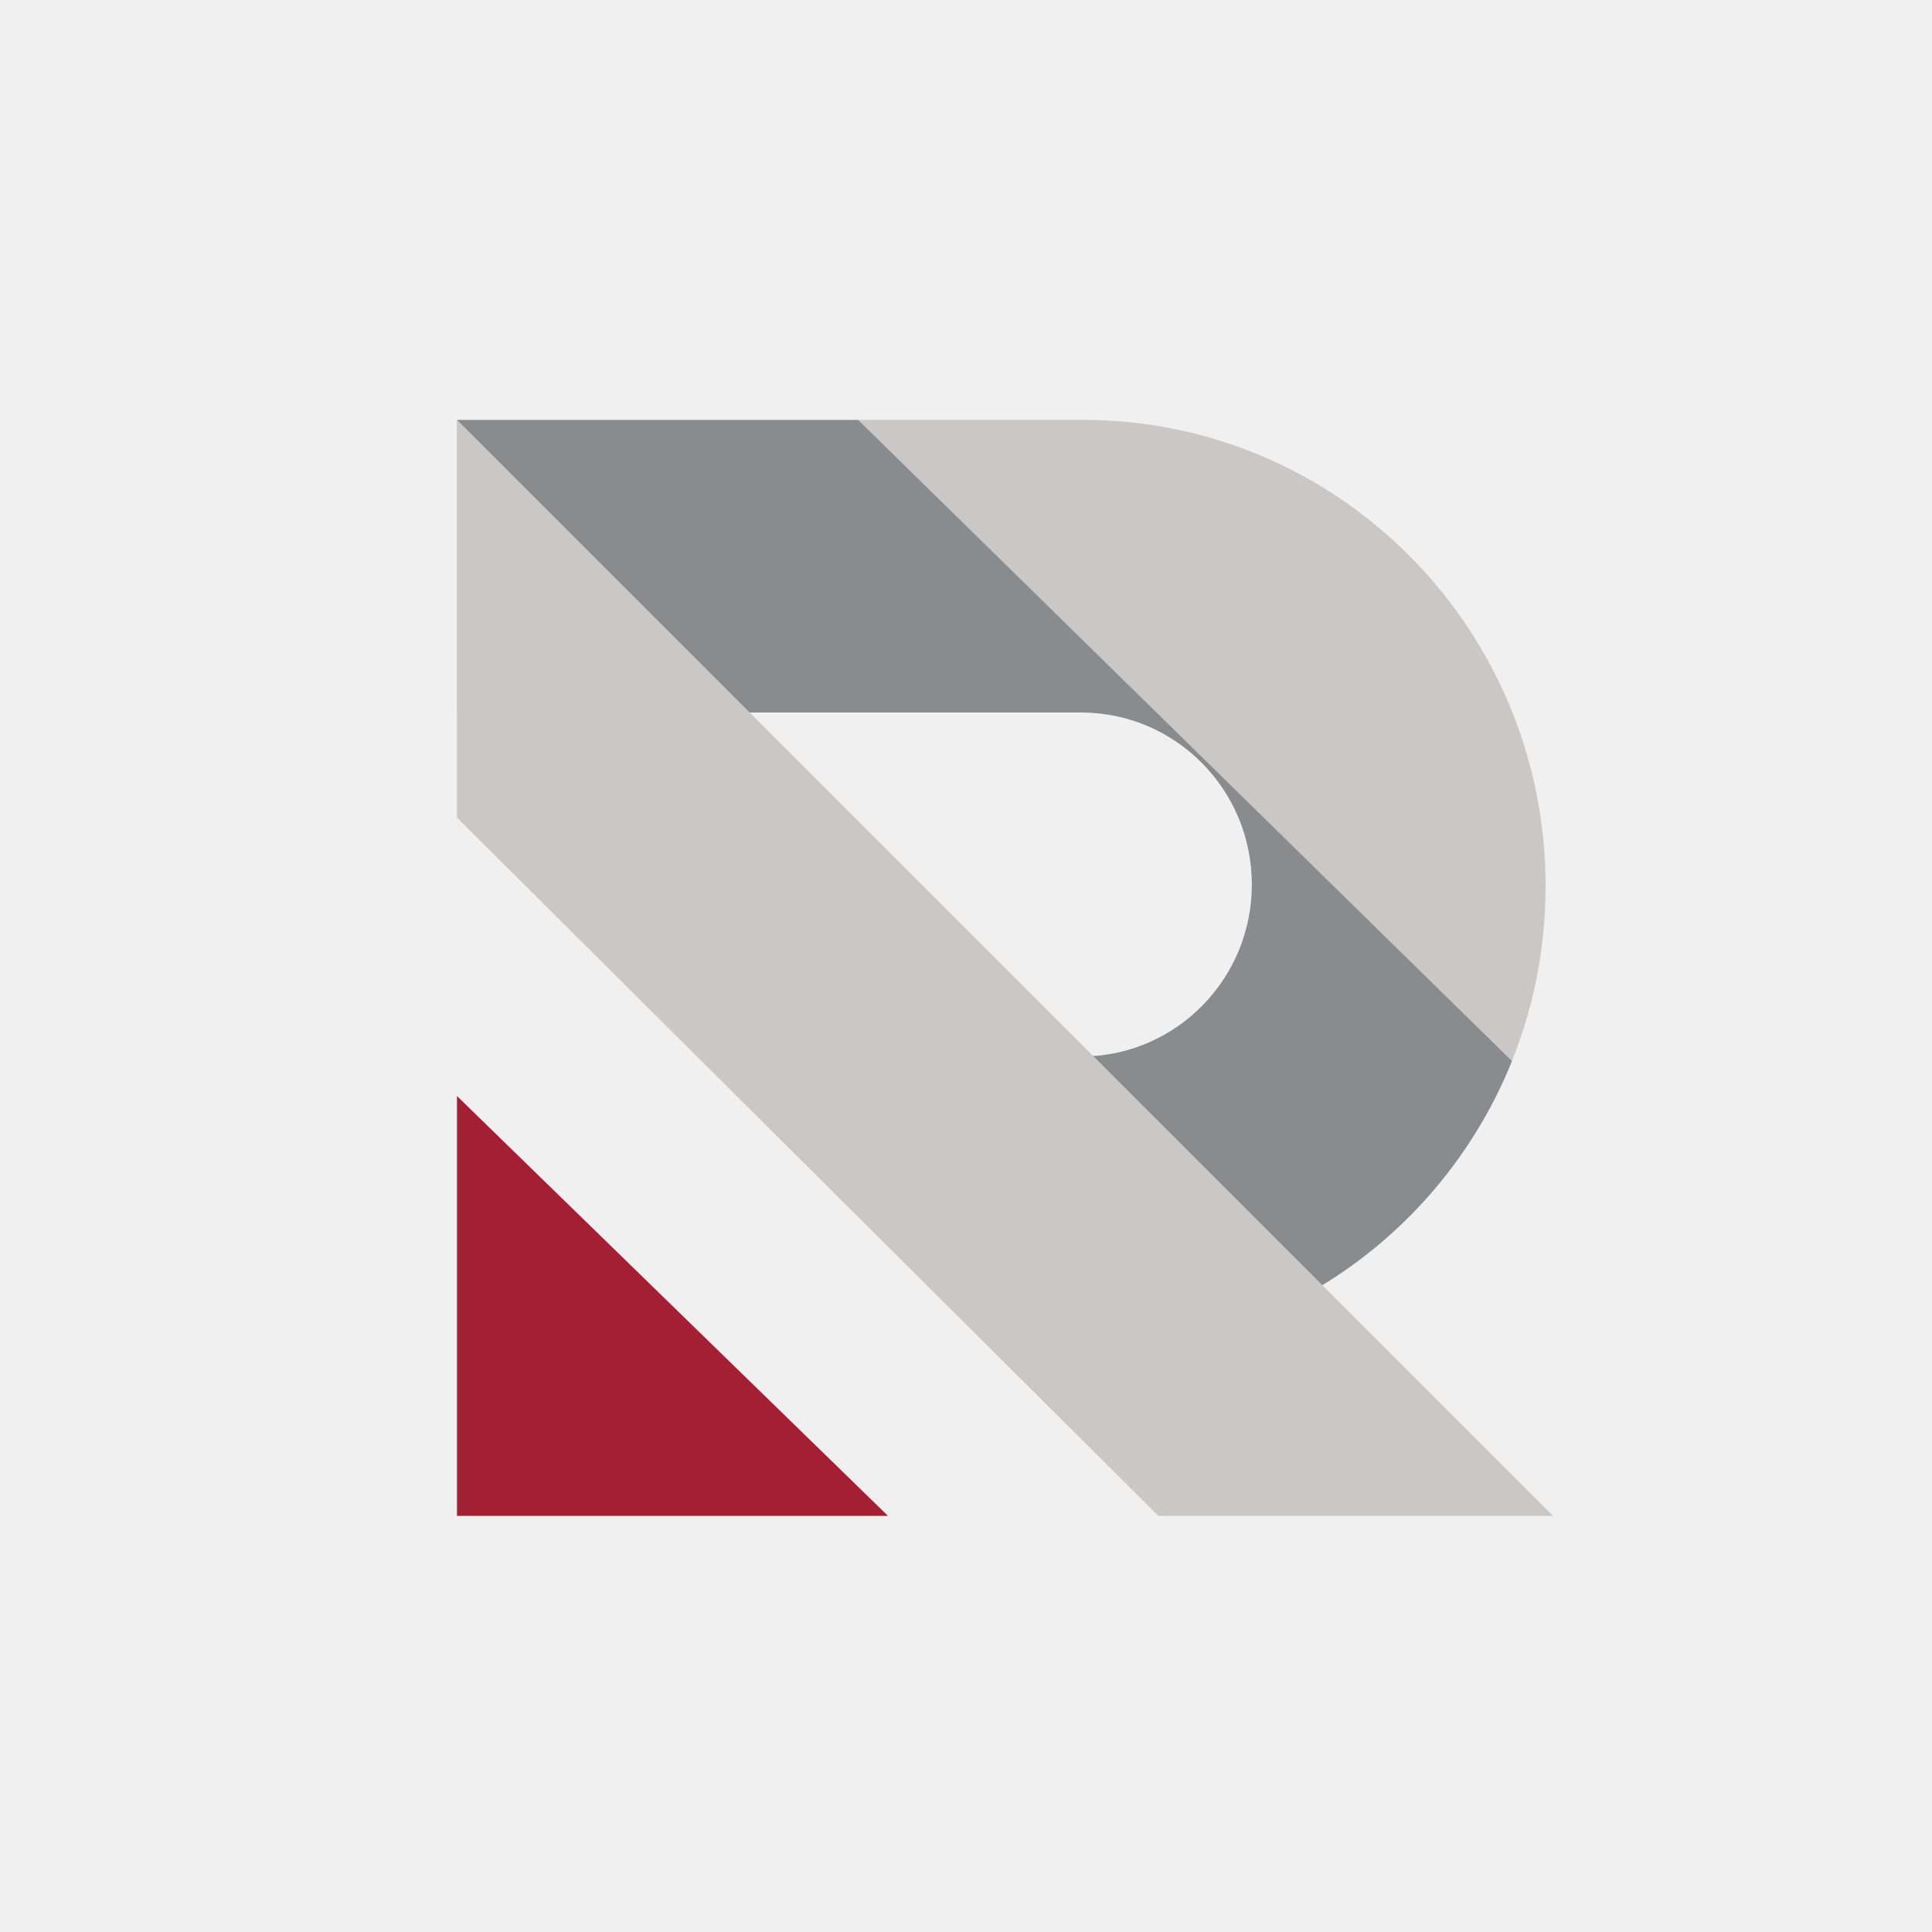
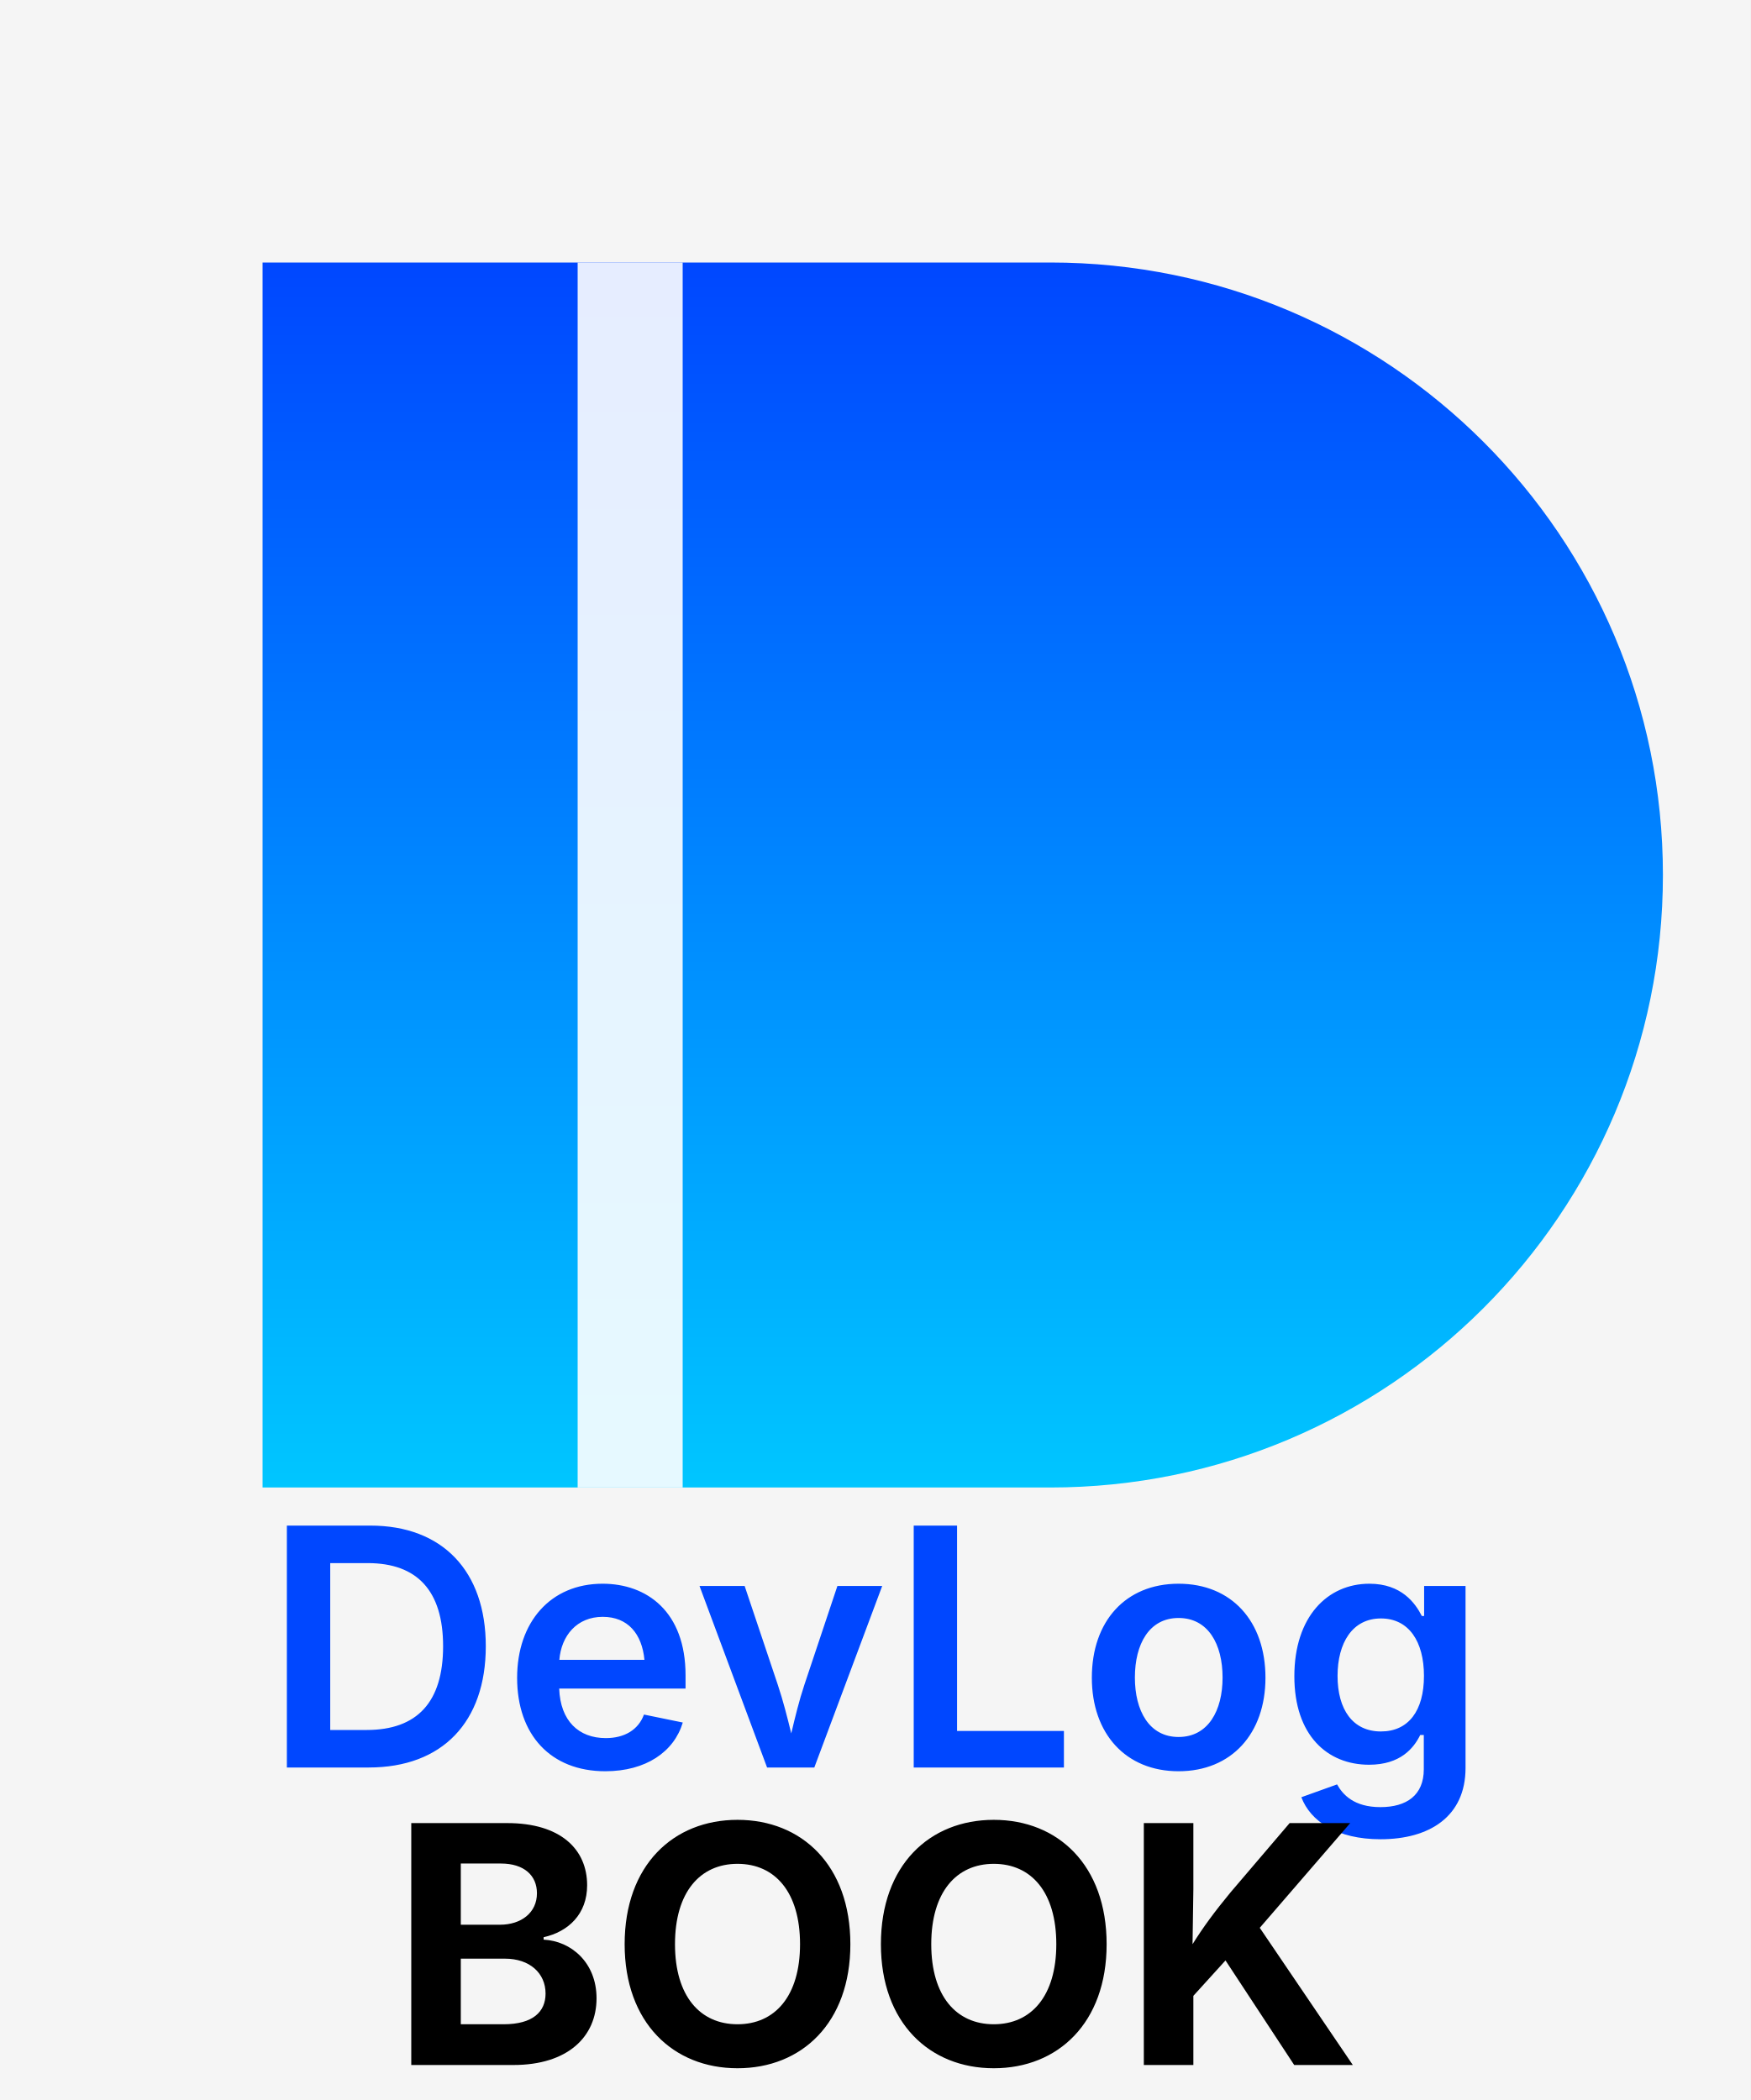
- <svg xmlns="http://www.w3.org/2000/svg" xmlns:xlink="http://www.w3.org/1999/xlink" width="520px" height="520px" viewBox="0 0 520 520" version="1.1" style="background: #333D47;">
+ <svg xmlns="http://www.w3.org/2000/svg" viewBox="0 0 1000 1200" width="1000" height="1200" role="img" aria-label="DevLogBook logo">
+   <rect width="100%" height="100%" fill="#F5F5F5" />
  <defs>
-     <path d="M168.411,0 C237.219,0 293,56.188 293,125.5 C293,194.812 237.219,251 168.411,251 L168.41,171.369 L168.741,171.366 C193.779,170.957 213.95,150.385 213.95,125.067 C213.95,99.638 193.601,78.997 168.411,78.764 L0,78.762 L0,0 Z" id="path-1" />
+     <linearGradient id="gradD" x1="0" y1="0" x2="0" y2="1">
+       <stop offset="0%" stop-color="#0047FF" />
+       <stop offset="100%" stop-color="#00C6FF" />
+     </linearGradient>
  </defs>
-   <g id="logo-MIT" stroke="none" stroke-width="1" fill="none" fill-rule="evenodd">
-     <g id="Logo" transform="translate(123, 113)">
-       <polygon id="左下角" fill="#A31F34" points="-1.46896384e-14 182 116 295 0 295" />
-       <polygon id="梯形" fill="#C9C8C7" points="-1.35612008e-14 3.96601155e-15 295 295 188.783 295 -1.35612008e-14 107.068" />
-       <mask id="mask-2" fill="white">
-         <use xlink:href="#path-1" />
-       </mask>
-       <use id="Combined-Shape" fill="#C9C8C7" xlink:href="#path-1" />
-       <polygon id="阴影" fill="#8A8B8C" mask="url(#mask-2)" points="0 0 107.937 3.96601155e-15 295 183.425 295 295" />
-     </g>
+   <path d="       M 150 150       H 600       A 250 250 0 0 1 600 850       H 150       Z" fill="url(#gradD)" />
+   <rect x="330" y="150" width="60" height="700" fill="#FFFFFF" fill-opacity="0.9" />
+   <g font-family="Inter, 'Helvetica Neue', Arial, sans-serif" text-anchor="middle">
+     <text x="500" y="1010" font-size="190" font-weight="600" fill="#0047FF">
+       DevLog
+     </text>
+     <text x="500" y="1180" font-size="190" font-weight="700" fill="#000000">
+       BOOK
+     </text>
  </g>
</svg>
